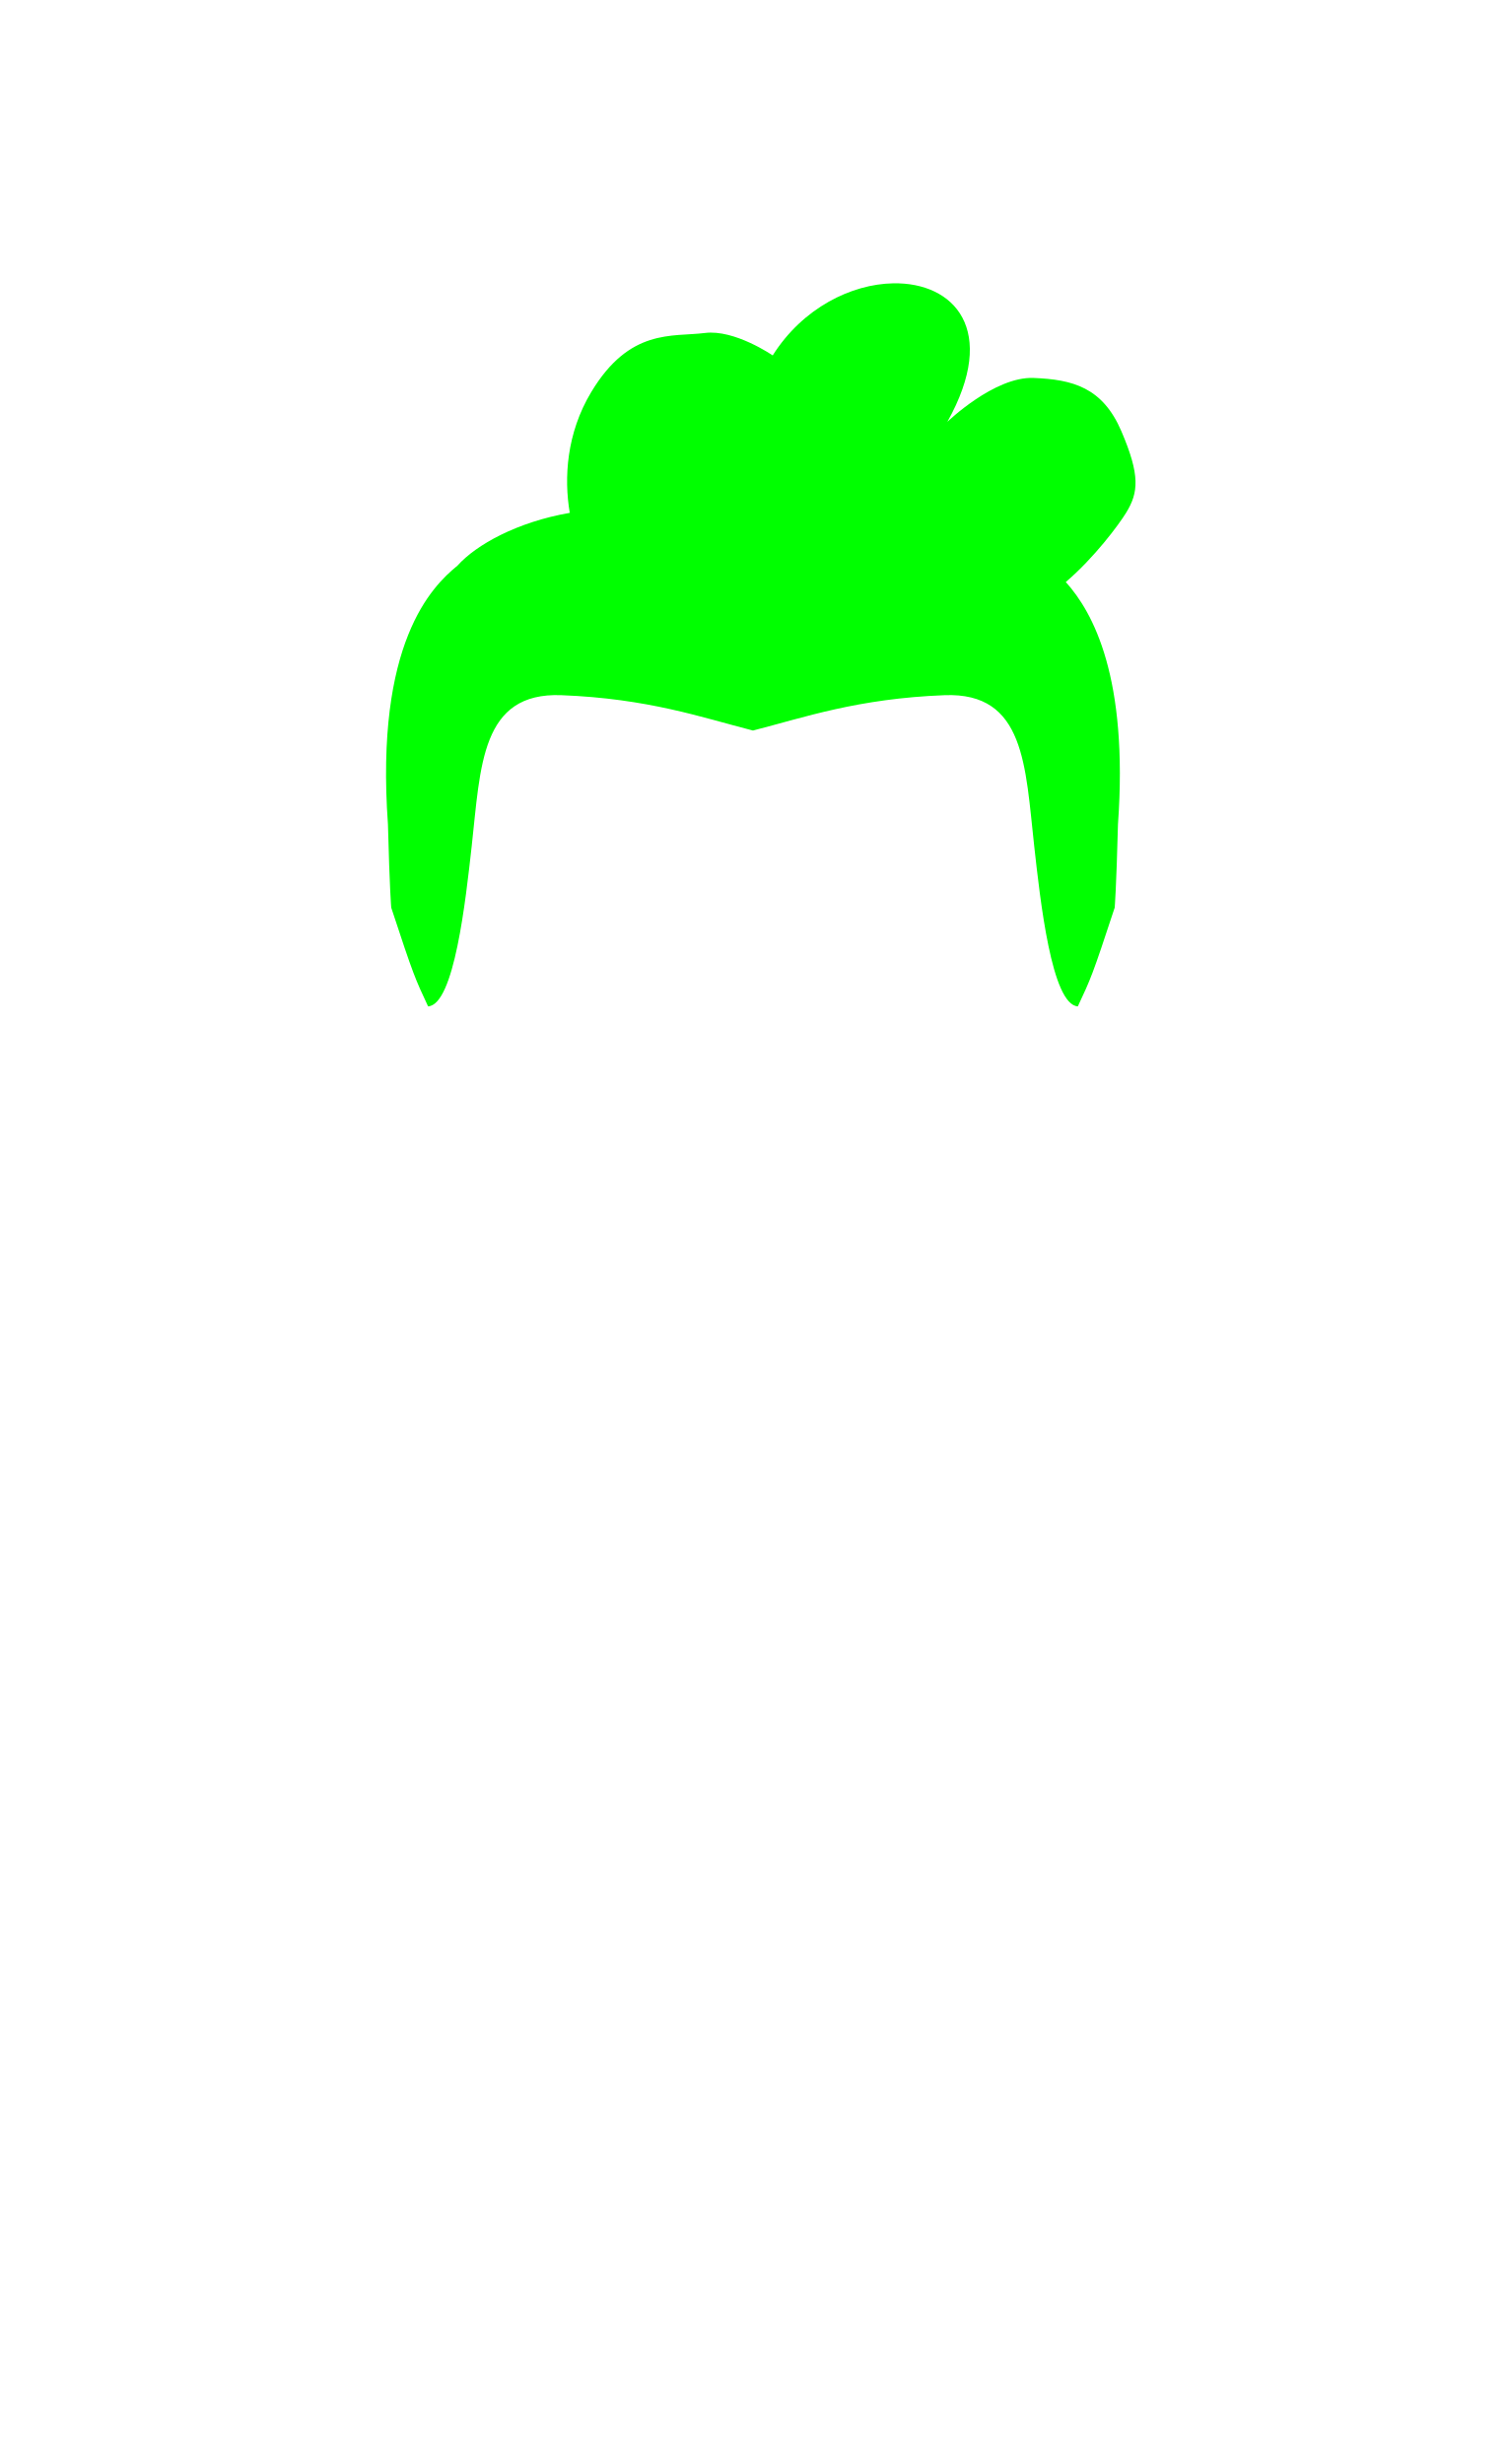
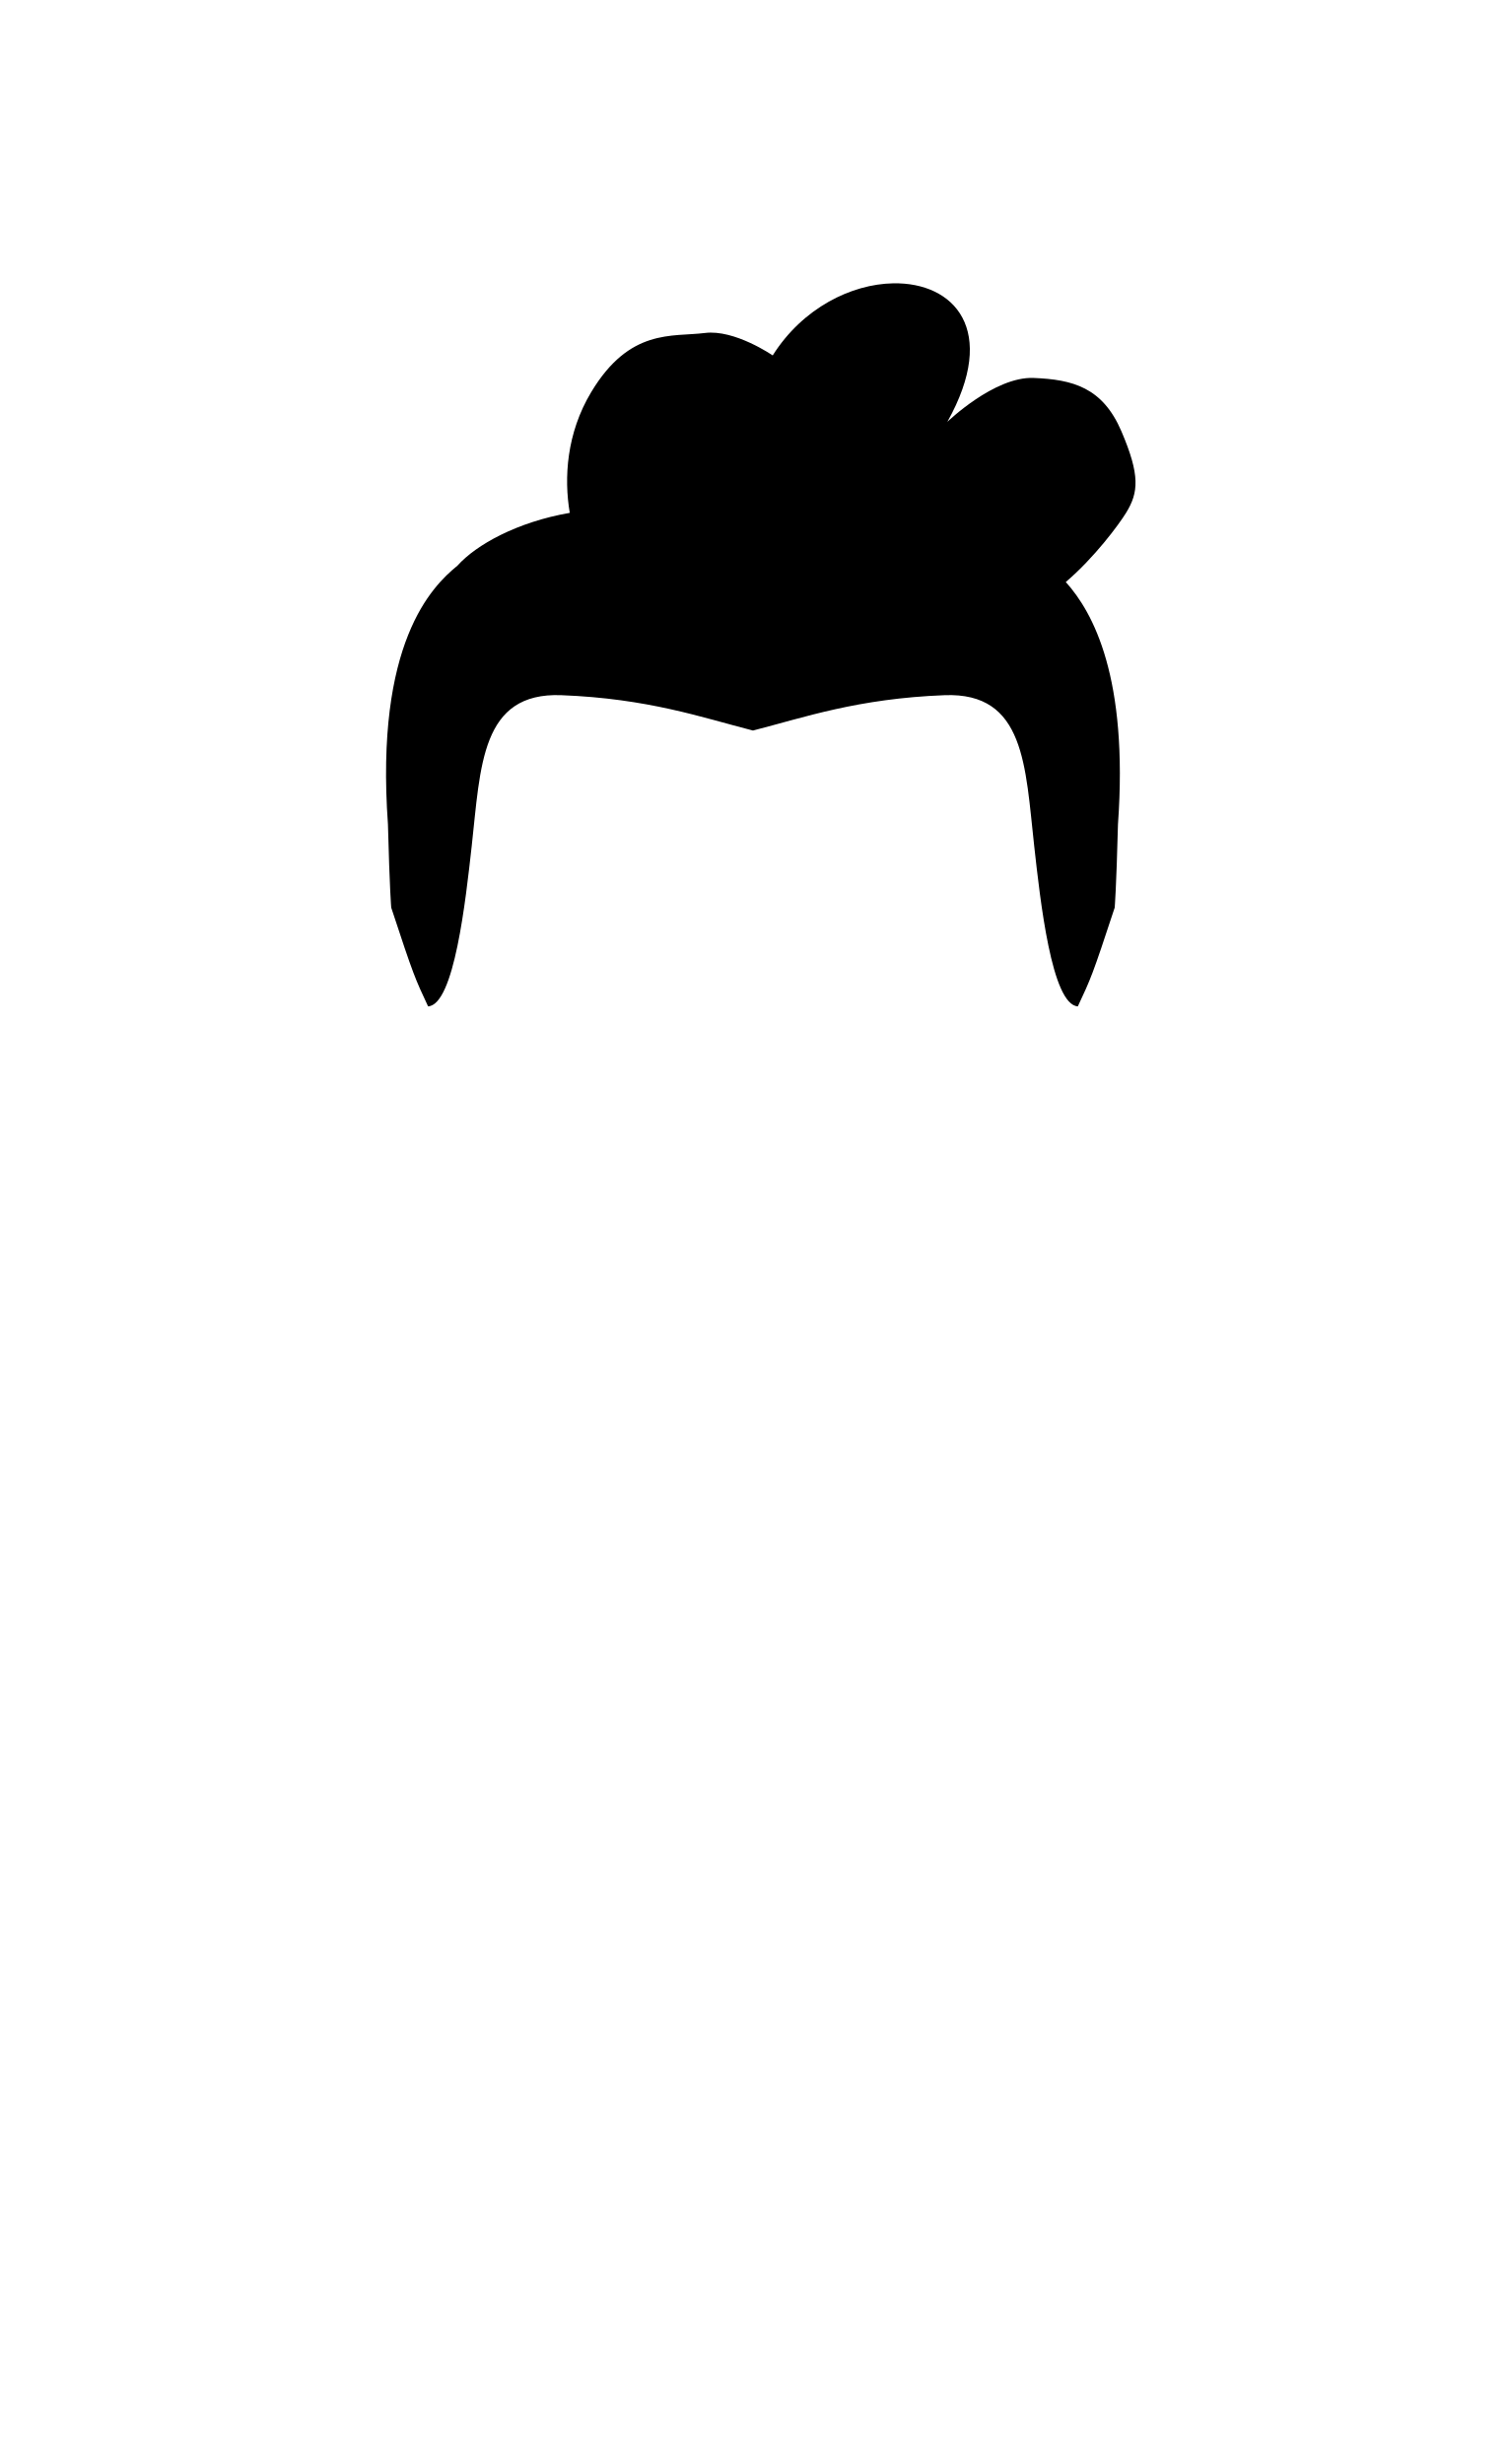
<svg xmlns="http://www.w3.org/2000/svg" width="44mm" height="72mm" viewBox="0 0 44 72" version="1.1" id="svg1" xml:space="preserve">
-   <path style="display:inline;fill:#00ff00;fill-rule:evenodd;stroke:none;stroke-width:0.265px;stroke-linecap:butt;stroke-linejoin:miter;stroke-opacity:1" id="hair" d="m 26.096,8.279 c -1.212,0.023 -2.637,0.713 -3.517,2.107 0,0 -1.112,-0.766 -1.98,-0.656 -0.962,0.121 -2.197,-0.146 -3.323,1.727 -0.723,1.202 -0.8,2.512 -0.627,3.529 -1.538,0.266 -2.736,0.933 -3.281,1.542 -0.756,0.614 -2.41,2.269 -2.032,7.558 0.049,1.909 0.096,2.436 0.096,2.436 0.658,2.001 0.696,2.068 1.077,2.885 0.765,-0.045 1.098,-3.102 1.275,-4.687 0.26,-2.334 0.266,-4.498 2.621,-4.406 2.537,0.098 4.1,0.65 5.597,1.033 1.497,-0.383 3.06,-0.935 5.597,-1.033 2.355,-0.091 2.36,2.072 2.621,4.406 0.176,1.584 0.51,4.641 1.275,4.687 0.382,-0.817 0.419,-0.884 1.077,-2.885 0,0 0.047,-0.527 0.096,-2.436 0.306,-4.287 -0.722,-6.186 -1.525,-7.079 0.838,-0.714 1.551,-1.679 1.762,-2.022 0.367,-0.596 0.412,-1.1 -0.137,-2.383 -0.55,-1.283 -1.421,-1.512 -2.566,-1.558 -1.146,-0.046 -2.52,1.283 -2.52,1.283 1.507,-2.693 0.19,-4.082 -1.582,-4.048 z" />
+   <path style="display:inline;fill-rule:evenodd;stroke:none;stroke-width:0.265px;stroke-linecap:butt;stroke-linejoin:miter;stroke-opacity:1" id="hair" d="m 26.096,8.279 c -1.212,0.023 -2.637,0.713 -3.517,2.107 0,0 -1.112,-0.766 -1.98,-0.656 -0.962,0.121 -2.197,-0.146 -3.323,1.727 -0.723,1.202 -0.8,2.512 -0.627,3.529 -1.538,0.266 -2.736,0.933 -3.281,1.542 -0.756,0.614 -2.41,2.269 -2.032,7.558 0.049,1.909 0.096,2.436 0.096,2.436 0.658,2.001 0.696,2.068 1.077,2.885 0.765,-0.045 1.098,-3.102 1.275,-4.687 0.26,-2.334 0.266,-4.498 2.621,-4.406 2.537,0.098 4.1,0.65 5.597,1.033 1.497,-0.383 3.06,-0.935 5.597,-1.033 2.355,-0.091 2.36,2.072 2.621,4.406 0.176,1.584 0.51,4.641 1.275,4.687 0.382,-0.817 0.419,-0.884 1.077,-2.885 0,0 0.047,-0.527 0.096,-2.436 0.306,-4.287 -0.722,-6.186 -1.525,-7.079 0.838,-0.714 1.551,-1.679 1.762,-2.022 0.367,-0.596 0.412,-1.1 -0.137,-2.383 -0.55,-1.283 -1.421,-1.512 -2.566,-1.558 -1.146,-0.046 -2.52,1.283 -2.52,1.283 1.507,-2.693 0.19,-4.082 -1.582,-4.048 z" />
</svg>
